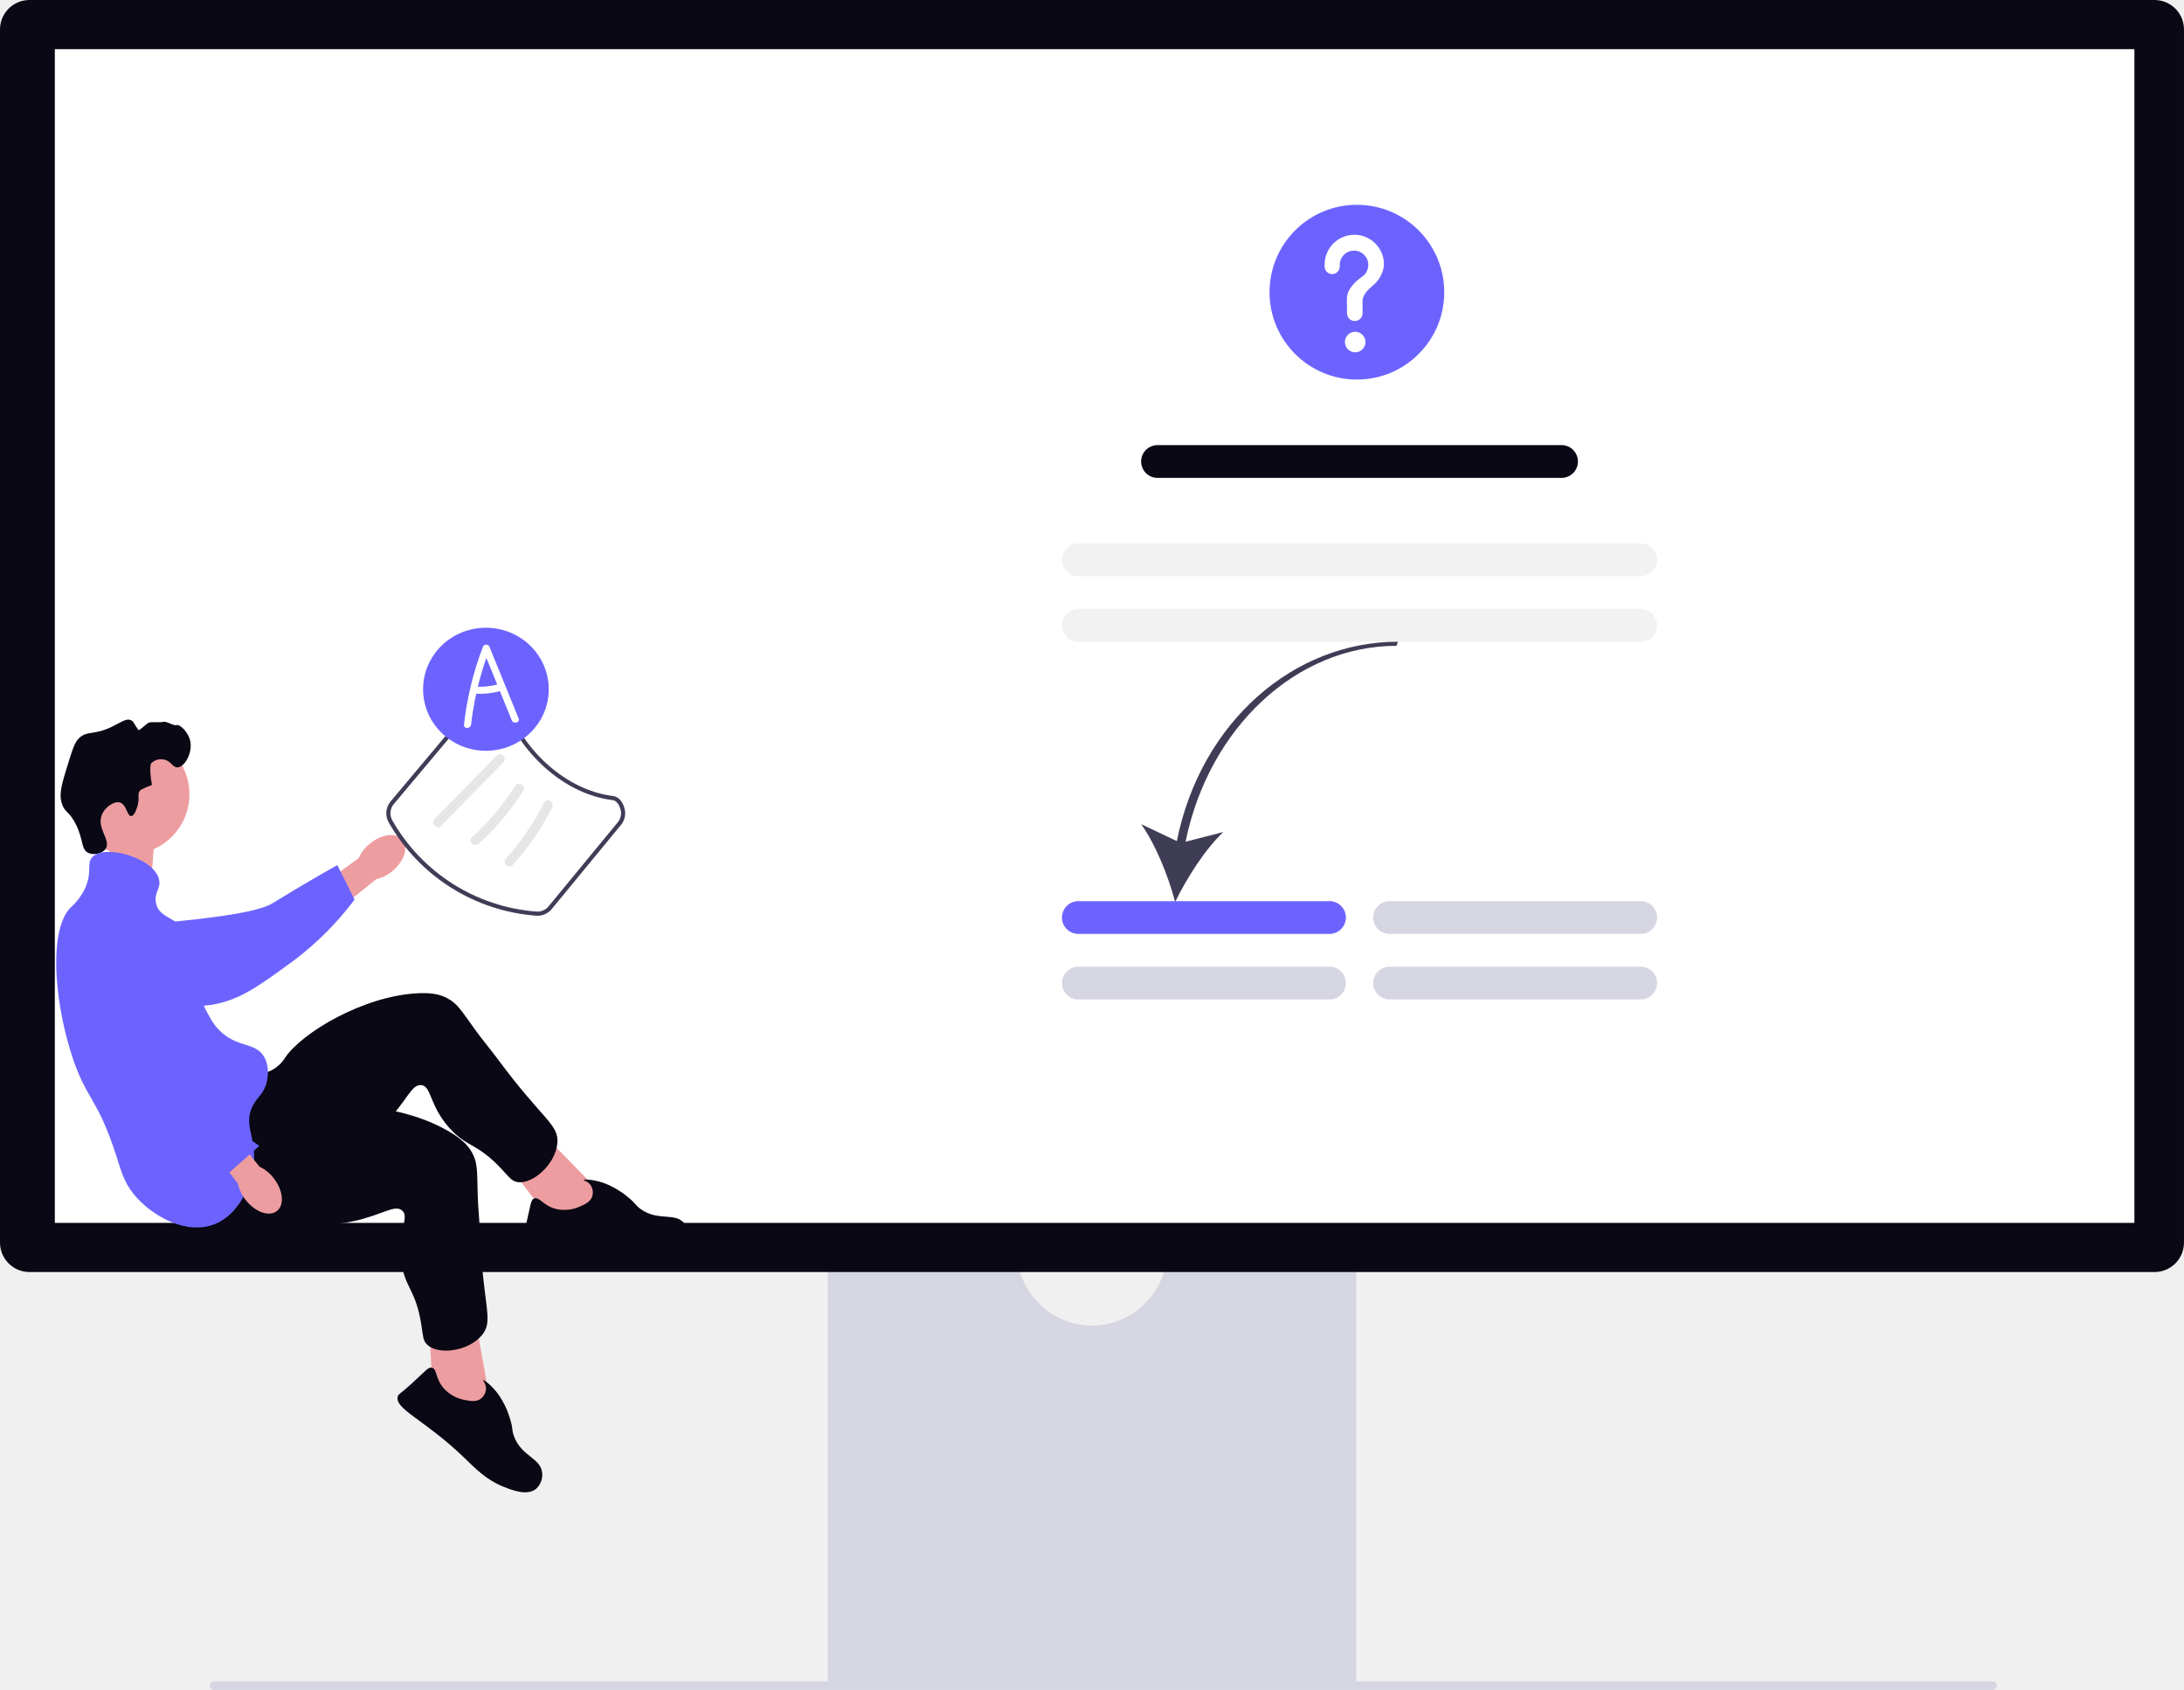
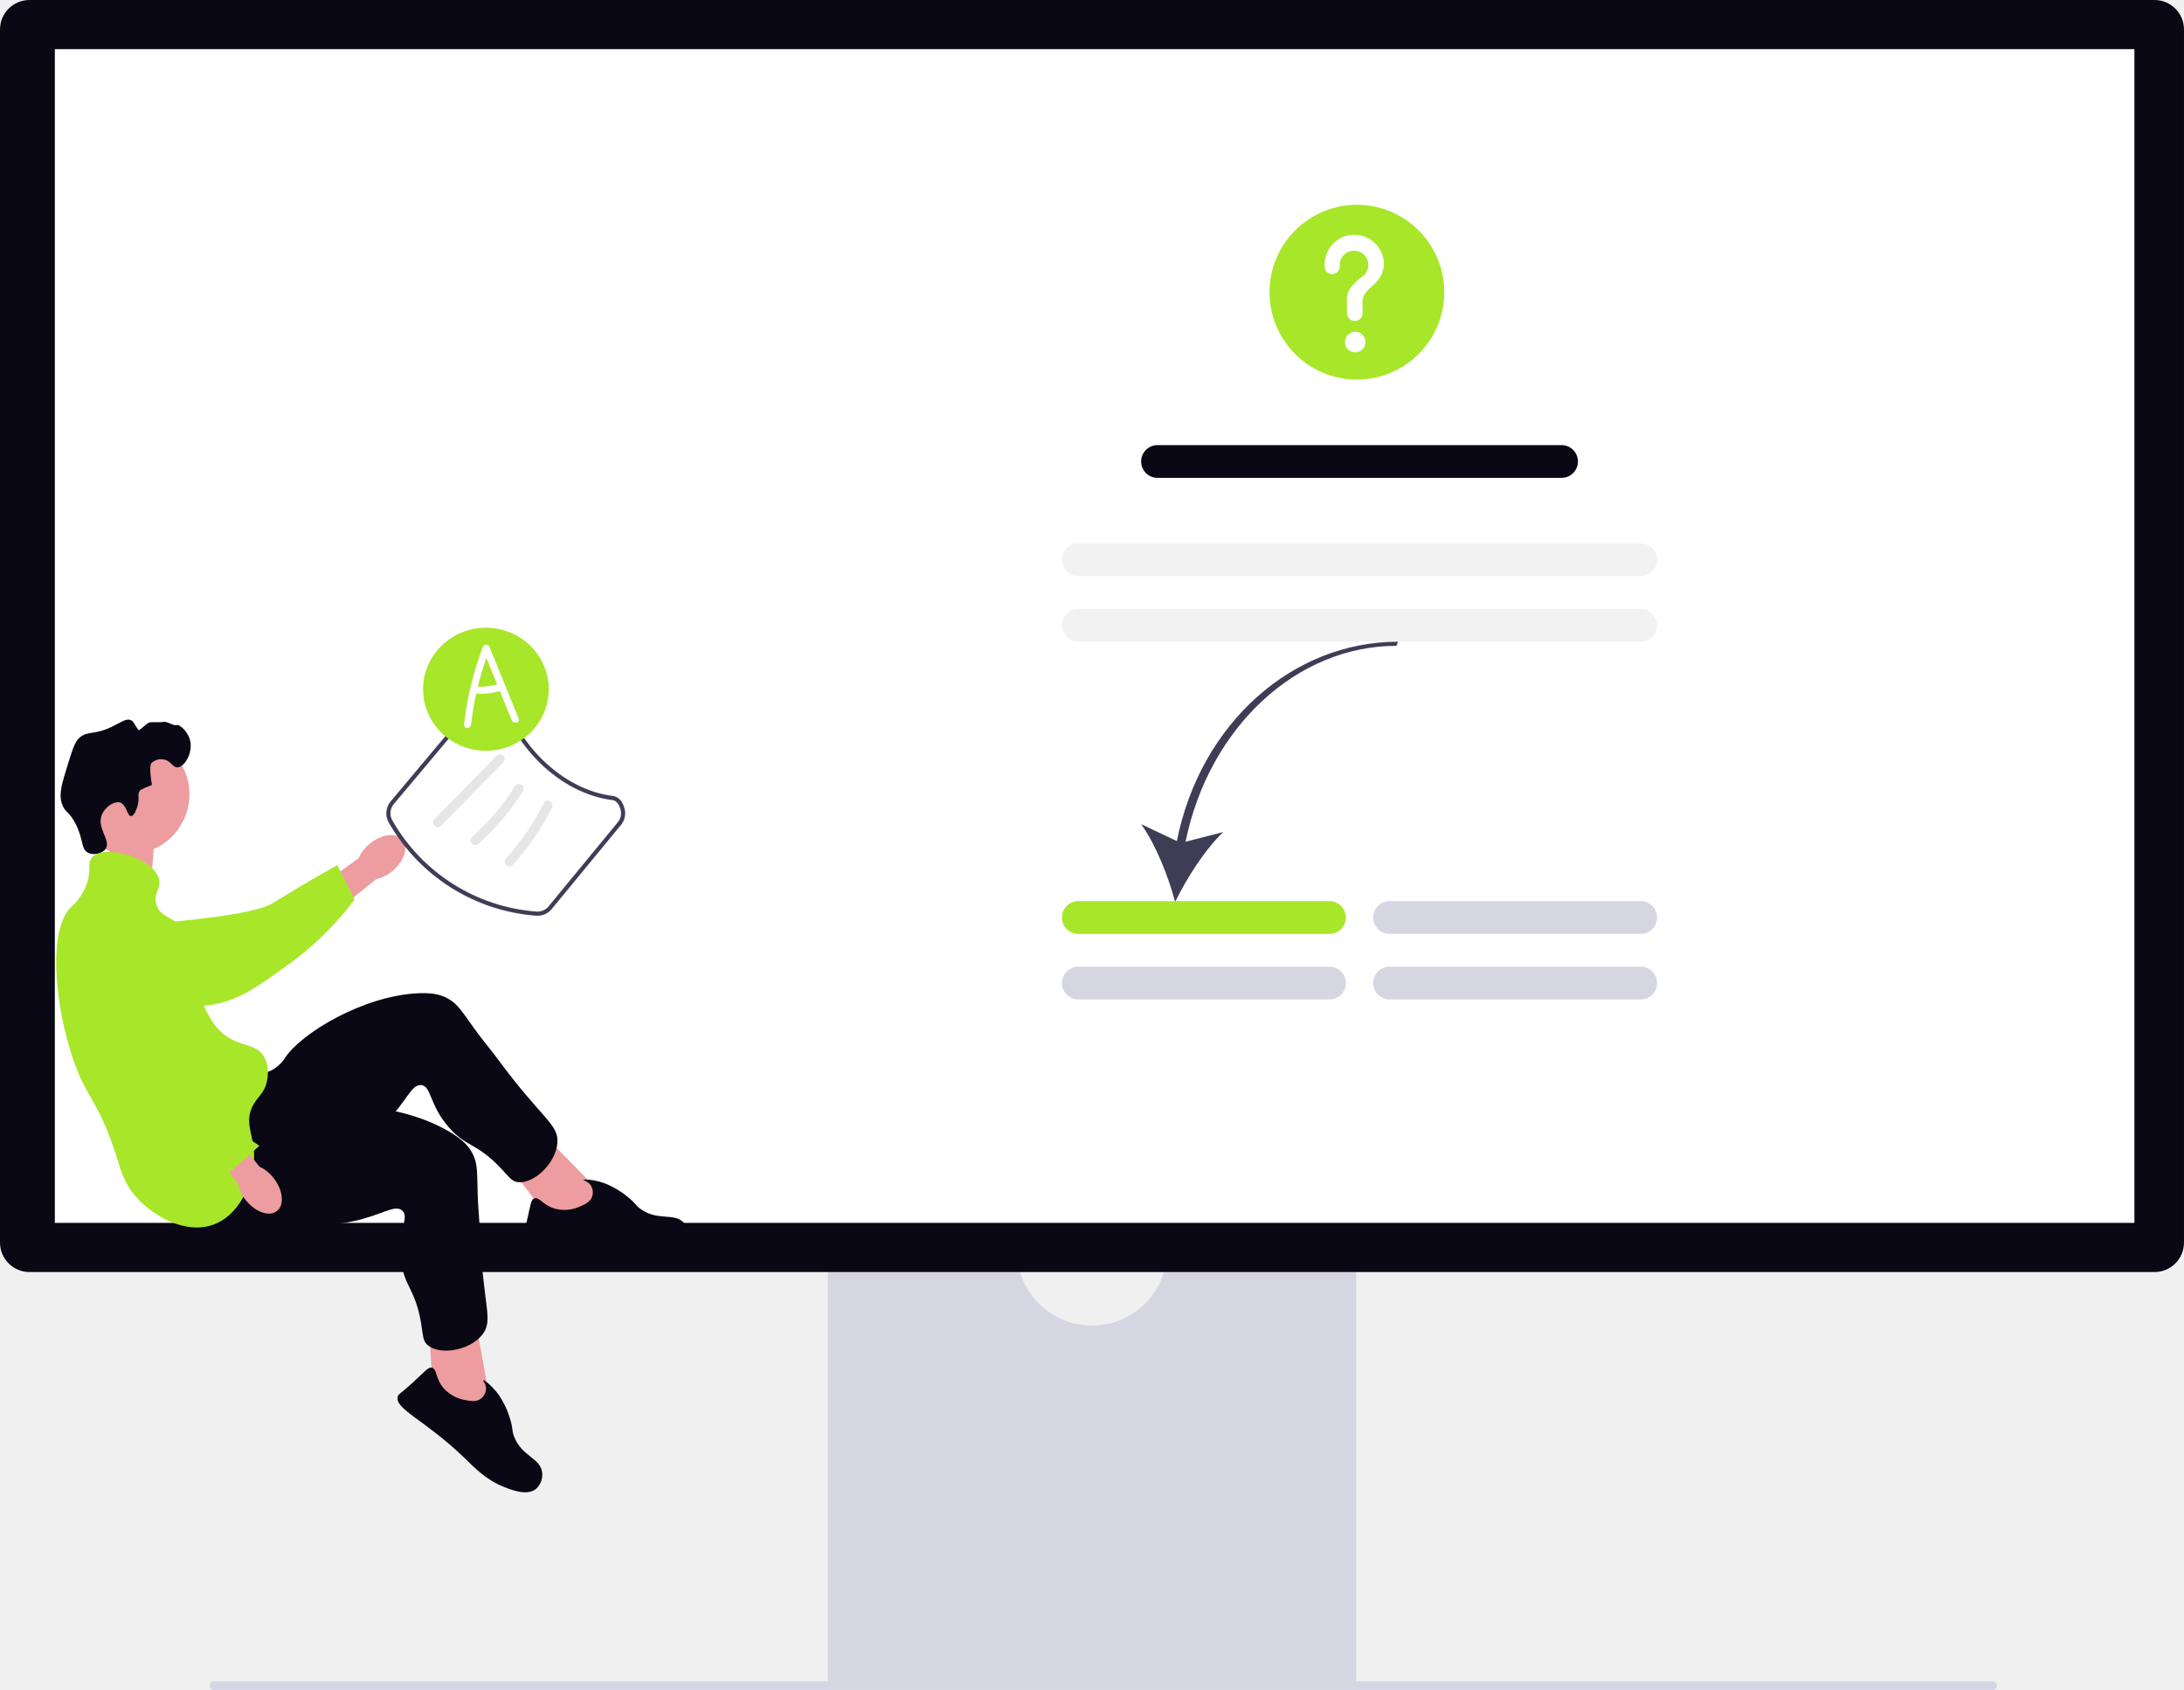
<svg xmlns="http://www.w3.org/2000/svg" width="800.003" height="618.866" viewBox="0 0 800.003 618.866" role="img" artist="Katerina Limpitsouni" source="https://undraw.co/">
  <g transform="translate(-560 -231.001)">
    <path d="M15.18,488.765a1.456,1.456,0,0,0,1.308,1.575H668.472a1.6,1.6,0,0,0,0-3.15H16.488a1.456,1.456,0,0,0-1.308,1.575Z" transform="translate(621.678 359.527)" fill="#d6d6e3" />
    <path d="M353.105,370.945a27.478,27.478,0,0,1-54.387,0H229.146V524.776H422.677V370.945H353.105Z" transform="translate(634.09 321.943)" fill="#d6d6e3" />
    <path d="M789.214,487.736H10.789A10.8,10.8,0,0,1,0,476.947V32.7A10.8,10.8,0,0,1,10.789,21.911H789.214A10.8,10.8,0,0,1,800,32.7V476.947a10.8,10.8,0,0,1-10.789,10.789Z" transform="translate(560 209.09)" fill="#090814" />
    <rect width="761.747" height="429.819" transform="translate(580.088 249.004)" fill="#fff" />
    <g transform="translate(-336.969 152)">
      <path d="M-1.338,2.965,14.7,2.055l-1.18,15.568H-2.8Z" transform="translate(939 382)" fill="#ed9da0" />
      <path d="M123.853,205.949c4.349-3.594,9.729-4.263,12.015-1.494s.614,7.924-3.737,11.519a14.119,14.119,0,0,1-5.958,2.995l-18.62,14.994-6.85-8.888,19.083-13.838a14.12,14.12,0,0,1,4.066-5.288Z" transform="translate(908.546 182.037)" fill="#ed9da0" />
-       <path d="M16.233,239.779c-.009-.663,0-6.447,4.279-10.1,4.919-4.2,11.86-2.5,14.294-1.9,5.624,1.377,6.085,3.79,11.366,6.268,9.881,4.637-2.5,2.264,3.38.777,2.035-.515,31.312-2.545,38.6-7.031,14.174-8.724,23.831-14.013,23.831-14.013L118.3,226.4a112.531,112.531,0,0,1-21.977,22.1c-13.179,9.646-19.769,14.469-29.783,16.332-.862.16-22.072,3.782-39.155-8.981-3.9-2.911-11.036-8.245-11.147-16.07Z" transform="translate(908.546 182.037)" fill="#6c63ff" />
+       <path d="M16.233,239.779c-.009-.663,0-6.447,4.279-10.1,4.919-4.2,11.86-2.5,14.294-1.9,5.624,1.377,6.085,3.79,11.366,6.268,9.881,4.637-2.5,2.264,3.38.777,2.035-.515,31.312-2.545,38.6-7.031,14.174-8.724,23.831-14.013,23.831-14.013L118.3,226.4a112.531,112.531,0,0,1-21.977,22.1c-13.179,9.646-19.769,14.469-29.783,16.332-.862.16-22.072,3.782-39.155-8.981-3.9-2.911-11.036-8.245-11.147-16.07Z" transform="translate(908.546 182.037)" fill="#a7e629" />
      <circle cx="21.993" cy="21.993" r="21.993" transform="translate(922.37 347.855)" fill="#ed9da0" />
      <g transform="translate(908.546 182.037)">
        <path d="M208.055,333.43l-22.649-23.184-11.692,12.2,16.875,22.23,16.738,1.914Z" fill="#ed9da0" />
        <path d="M78.726,289.954c1.325.11,5.535.953,9.558-1.26a13.073,13.073,0,0,0,4.63-4.472c5.9-8.863,28.552-22.684,48.881-23.535,4.6-.193,7.634.341,10.388,1.776,3.905,2.036,5.464,4.952,10.42,11.783,2.711,3.737,5.71,7.257,8.454,10.97,16.062,21.736,22.151,23.443,21.529,30.411-.691,7.732-9.029,15.067-14.571,14.22-2.27-.347-3.149-1.925-6.181-5.12-8.891-9.368-12.57-7.637-18.9-14.812-7.391-8.377-6.423-15.323-10.279-15.591-3.576-.249-5.1,5.677-12.729,13.548-3.493,3.6-5.98,5.254-13.559,10.511C86.857,338.857,86.386,340.3,80.431,341.928c-2.606.714-21.1,5.785-27.688-2.284-10.31-12.627,14.046-50.682,25.983-49.69Z" fill="#090814" />
        <path d="M201.13,338.669c1.666-.748,3.614-1.623,4.24-3.634a4.835,4.835,0,0,0-.7-4.2c-1.011-1.338-2.508-1.514-2.448-1.751.092-.36,3.632-.22,7.517,1.154a30.075,30.075,0,0,1,8.28,4.772c3.385,2.643,2.93,3.173,5.053,4.7,6.516,4.678,12.628.991,16.154,5.378a6.949,6.949,0,0,1,1.369,6.04c-1.15,3.9-6.743,5.246-9.8,5.94-7.361,1.67-12.933.307-18.752-.674-19.787-3.334-30.9-.3-32.392-4.882-.282-.868.176-.794,1.7-7.16,1.506-6.284,1.456-8.009,2.739-8.513,1.93-.757,3.227,2.688,8.089,3.867a13.78,13.78,0,0,0,8.944-1.036Z" fill="#090814" />
      </g>
      <g transform="translate(908.546 182.037)">
        <path d="M167.788,409.275l-5.722-31.9L145.542,380.9l1.48,27.87L159.8,419.751Z" fill="#ed9da0" />
        <path d="M85.188,300.678c1.034.835,4.044,3.9,8.617,4.325a13.073,13.073,0,0,0,6.342-1.1c9.86-4.02,36.364-2.737,53.662,7.974,3.917,2.426,6.125,4.569,7.6,7.3,2.088,3.877,1.741,7.166,2.006,15.6.145,4.614.65,9.211.835,13.824,1.085,27.005,5.165,31.836.737,37.253-4.913,6.01-15.932,7.4-20.042,3.584-1.683-1.561-1.524-3.361-2.239-7.707-2.1-12.744-6.112-13.378-7.321-22.869-1.411-11.082,3.29-16.286.25-18.673-2.819-2.214-7.4,1.836-18.141,4.063-4.913,1.019-7.9.989-17.122,1.084-35.915.369-37.113,1.3-42.957-.7-2.557-.872-20.707-7.062-21.628-17.438-1.44-16.237,40.082-34.049,49.4-26.526Z" fill="#090814" />
        <path d="M159.116,409.722c1.8.316,3.9.687,5.549-.626a4.835,4.835,0,0,0,1.781-3.865c-.086-1.675-1.225-2.661-1.042-2.823.279-.246,3.128,1.858,5.572,5.176a30.074,30.074,0,0,1,4.172,8.6c1.317,4.088.643,4.27,1.543,6.723,2.765,7.53,9.893,7.911,10.347,13.521a6.949,6.949,0,0,1-2.26,5.767c-3.143,2.584-8.525.555-11.444-.588-7.029-2.752-10.874-7.009-15.138-11.087-14.5-13.87-25.4-17.6-24.062-22.228.254-.876.591-.558,5.429-4.969,4.775-4.354,5.7-5.81,7.046-5.506,2.023.457,1.16,4.036,4.522,7.742a13.78,13.78,0,0,0,7.983,4.165Z" fill="#090814" />
      </g>
      <path d="M38.815,189.879c.856-3.063-.219-4.179.877-5.554,0,0,.441-.553,4.384-2.046h0c-1.163-6.75-.292-7.892-.292-7.892a4.948,4.948,0,0,1,4.384-1.461c2.9.364,3.408,2.982,5.261,2.923,2.56-.081,5.63-5.2,4.677-9.646-.777-3.622-4.129-6.313-4.969-5.846s-3.832-1.578-4.969-1.169c-.777.279-4.432-.092-5.261.292-.905.42-3.5,3.035-3.745,2.705-1.722-2.289-1.686-3.089-2.685-3.582-1.771-.874-3.7.742-7.015,2.338-6.83,3.285-8.829,1.325-11.984,4.092-1.594,1.4-2.448,4.069-4.092,9.353-2.3,7.391-3.449,11.086-2.338,14.615,1.132,3.6,2.8,2.815,5.261,7.892,2.74,5.651,1.8,8.936,4.384,10.23,2,1,5.216.364,6.43-1.461,2.079-3.125-3.294-7.352-1.461-12.276,1.125-3.023,4.595-5.315,6.723-4.677,2.406.722,2.583,5.036,4.092,4.969,1.292-.057,2.189-3.266,2.338-3.8Z" transform="translate(908.546 184.172)" fill="#090814" />
-       <path d="M22.154,210.924c4.5-5.046,22.832.177,24.553,8.184.708,3.294-1.9,4.684-1.169,8.476,1.076,5.547,7.169,5.169,11.692,10.815,6.421,8.016-.194,15.852,7.015,29.229,1.54,2.859,2.839,5.268,5.554,7.6,6.23,5.351,12.027,3.516,15.2,8.477,2.372,3.71,1.4,8.282,1.169,9.353-.936,4.392-3.473,5.462-5.261,9.061-2.975,5.988.393,10.384.585,17.538.239,8.951-4.517,21.358-14.03,25.429-10.687,4.574-23.577-3-29.814-10.523-3.722-4.488-4.8-8.628-6.43-13.738-7.277-22.837-11.388-20.772-16.953-38.875-6.362-20.7-7.612-44.941,0-52.613a21.911,21.911,0,0,0,5.554-7.6c2.379-5.7.324-8.556,2.338-10.815Z" transform="translate(908.546 182.037)" fill="#6c63ff" />
+       <path d="M22.154,210.924c4.5-5.046,22.832.177,24.553,8.184.708,3.294-1.9,4.684-1.169,8.476,1.076,5.547,7.169,5.169,11.692,10.815,6.421,8.016-.194,15.852,7.015,29.229,1.54,2.859,2.839,5.268,5.554,7.6,6.23,5.351,12.027,3.516,15.2,8.477,2.372,3.71,1.4,8.282,1.169,9.353-.936,4.392-3.473,5.462-5.261,9.061-2.975,5.988.393,10.384.585,17.538.239,8.951-4.517,21.358-14.03,25.429-10.687,4.574-23.577-3-29.814-10.523-3.722-4.488-4.8-8.628-6.43-13.738-7.277-22.837-11.388-20.772-16.953-38.875-6.362-20.7-7.612-44.941,0-52.613a21.911,21.911,0,0,0,5.554-7.6c2.379-5.7.324-8.556,2.338-10.815Z" transform="translate(908.546 182.037)" fill="#a7e629" />
      <g transform="translate(908.546 182.037)">
        <path d="M88.653,328.391c3.489,4.433,4.03,9.827,1.208,12.047s-7.937.426-11.427-4.01a14.119,14.119,0,0,1-2.852-6.028L61.036,311.43l7.517-5.733,14.911,18.5A14.12,14.12,0,0,1,88.653,328.391Z" fill="#ed9da0" />
-         <path d="M35.377,230.155c.647-.145,6.311-1.319,10.763,2.127,5.115,3.959,4.867,11.1,4.78,13.605-.2,5.786-2.468,6.73-3.817,12.406-2.524,10.619,2.283,20.487,4.938,25.939a56.625,56.625,0,0,0,9.75,13.881,123.1,123.1,0,0,0,21.632,18.46l-10.958,9.74s-17.455-5.32-29.282-15.979C31.052,299.4,12.395,260.716,8.527,251.293c-.333-.812,4.385,12.382,13.393-6.946,2.055-4.409,5.82-12.486,13.457-14.192Z" fill="#6c63ff" />
+         <path d="M35.377,230.155c.647-.145,6.311-1.319,10.763,2.127,5.115,3.959,4.867,11.1,4.78,13.605-.2,5.786-2.468,6.73-3.817,12.406-2.524,10.619,2.283,20.487,4.938,25.939a56.625,56.625,0,0,0,9.75,13.881,123.1,123.1,0,0,0,21.632,18.46l-10.958,9.74s-17.455-5.32-29.282-15.979C31.052,299.4,12.395,260.716,8.527,251.293c-.333-.812,4.385,12.382,13.393-6.946,2.055-4.409,5.82-12.486,13.457-14.192Z" fill="#a7e629" />
      </g>
    </g>
    <g transform="translate(-865 200.055)">
      <path d="M164.369,222.3c-.142,0-.283-.005-.425-.014a67.955,67.955,0,0,1-54.1-34.148,6.752,6.752,0,0,1,.69-7.7l31.66-37.722a6.9,6.9,0,0,1,5.32-2.407c1.4.033,4.715.387,5.358,2.942,3.8,15.1,19.863,32.847,39.177,35.2,1.958.238,3.529,1.984,4.2,4.672a6.66,6.66,0,0,1-1.335,5.916l-25.362,30.8a6.705,6.705,0,0,1-5.188,2.461Zm-16.976-80.472a5.311,5.311,0,0,0-4.036,1.865L111.7,181.412a5.23,5.23,0,0,0-.54,5.962,66.43,66.43,0,0,0,52.884,33.393,5.174,5.174,0,0,0,4.343-1.9l25.363-30.8a5.158,5.158,0,0,0,1.034-4.581c-.4-1.586-1.373-3.347-2.916-3.535-19.952-2.43-36.54-20.753-40.466-36.335-.318-1.262-2.232-1.755-3.918-1.795h-.09Z" transform="translate(1457.546 144)" fill="#3f3d56" />
      <path d="M129.03,189.376,151.855,166.1c1.56-1.591-.884-4.039-2.446-2.446L126.583,186.93c-1.56,1.591.884,4.039,2.446,2.446Z" transform="translate(1457.546 144)" fill="#e6e6e6" />
      <path d="M142.806,195.933a90.179,90.179,0,0,0,16.256-19.358c1.183-1.894-1.809-3.632-2.987-1.746a86.874,86.874,0,0,1-15.715,18.657c-1.661,1.489.792,3.929,2.446,2.446h0Z" transform="translate(1457.546 144)" fill="#e6e6e6" />
      <path d="M155.223,203.784a95.517,95.517,0,0,0,14.461-21.093c1-1.984-1.986-3.738-2.987-1.746a92.139,92.139,0,0,1-13.92,20.393c-1.489,1.649.951,4.1,2.446,2.446Z" transform="translate(1457.546 144)" fill="#e6e6e6" />
      <g transform="translate(1457.546 144)">
-         <ellipse cx="23.013" cy="22.528" rx="23.013" ry="22.528" transform="translate(122.431 116.829)" fill="#6c63ff" />
+         <ellipse cx="23.013" cy="22.528" rx="23.013" ry="22.528" transform="translate(122.431 116.829)" fill="#a7e629" />
        <path d="M157.417,150.043,146.8,123.938a1.308,1.308,0,0,0-2.5,0,115.388,115.388,0,0,0-6.881,28.349c-.187,1.653,2.4,1.64,2.59,0a110.67,110.67,0,0,1,1.888-11.3,27.228,27.228,0,0,0,8.671-.953l4.35,10.7C155.54,152.255,158.046,151.589,157.417,150.043Zm-14.931-11.614q1.308-5.356,3.131-10.57l3.969,9.758A25.009,25.009,0,0,1,142.486,138.429Z" fill="#fff" />
      </g>
    </g>
    <rect width="160" height="12" rx="6" transform="translate(978 394)" fill="#090814" />
    <rect width="218" height="12" rx="6" transform="translate(949 430)" fill="#f2f2f2" />
    <rect width="218" height="12" rx="6" transform="translate(949 454)" fill="#f2f2f2" />
    <path d="M315.838,221.081l-13.084-6.2c5.366,7.489,9.99,19.185,12.466,28.493,4.191-8.67,10.948-19.278,17.636-25.614l-13.828,3.557c8.521-41.76,40.569-71.739,77.27-71.739l.52-1.508C358.483,148.072,324.537,177.635,315.838,221.081Z" transform="translate(675.246 317.928)" fill="#3f3d56" />
-     <rect width="104" height="12" rx="6" transform="translate(949 561)" fill="#6c63ff" />
+     <rect width="104" height="12" rx="6" transform="translate(949 561)" fill="#a7e629" />
    <rect width="104" height="12" rx="6" transform="translate(1063 561)" fill="#d6d6e3" />
    <rect width="104" height="12" rx="6" transform="translate(949 585)" fill="#d6d6e3" />
    <rect width="104" height="12" rx="6" transform="translate(1063 585)" fill="#d6d6e3" />
    <g transform="translate(48.585 -175)">
-       <circle cx="32" cy="32" r="32" transform="translate(976.447 481)" fill="#6c63ff" />
+       <circle cx="32" cy="32" r="32" transform="translate(976.447 481)" fill="#a7e629" />
      <circle cx="3.765" cy="3.765" r="3.765" transform="translate(1004.062 527.495)" fill="#fff" />
      <path d="M787.6,238.342a10.9,10.9,0,0,0-10.786,10.708c0,.054,0,.436,0,.936a2.762,2.762,0,0,0,2.762,2.762h0a2.764,2.764,0,0,0,2.763-2.765v0c0-.34,0-.575,0-.59a5.239,5.239,0,1,1,8.064,4.41h0s-3.931,2.531-5.13,6h0a7.692,7.692,0,0,0-.317,2.191c0,.3.018,2.973.053,5.139a2.847,2.847,0,0,0,2.848,2.8h0a2.848,2.848,0,0,0,2.848-2.848v-.018c-.012-1.983-.019-4.293-.019-4.46,0-2.132,2.057-4.256,3.746-5.641a11.361,11.361,0,0,0,3.907-6.221,7.106,7.106,0,0,0,.2-1.542,10.866,10.866,0,0,0-10.866-10.866Z" transform="translate(219.822 253.629)" fill="#fff" />
    </g>
  </g>
</svg>
